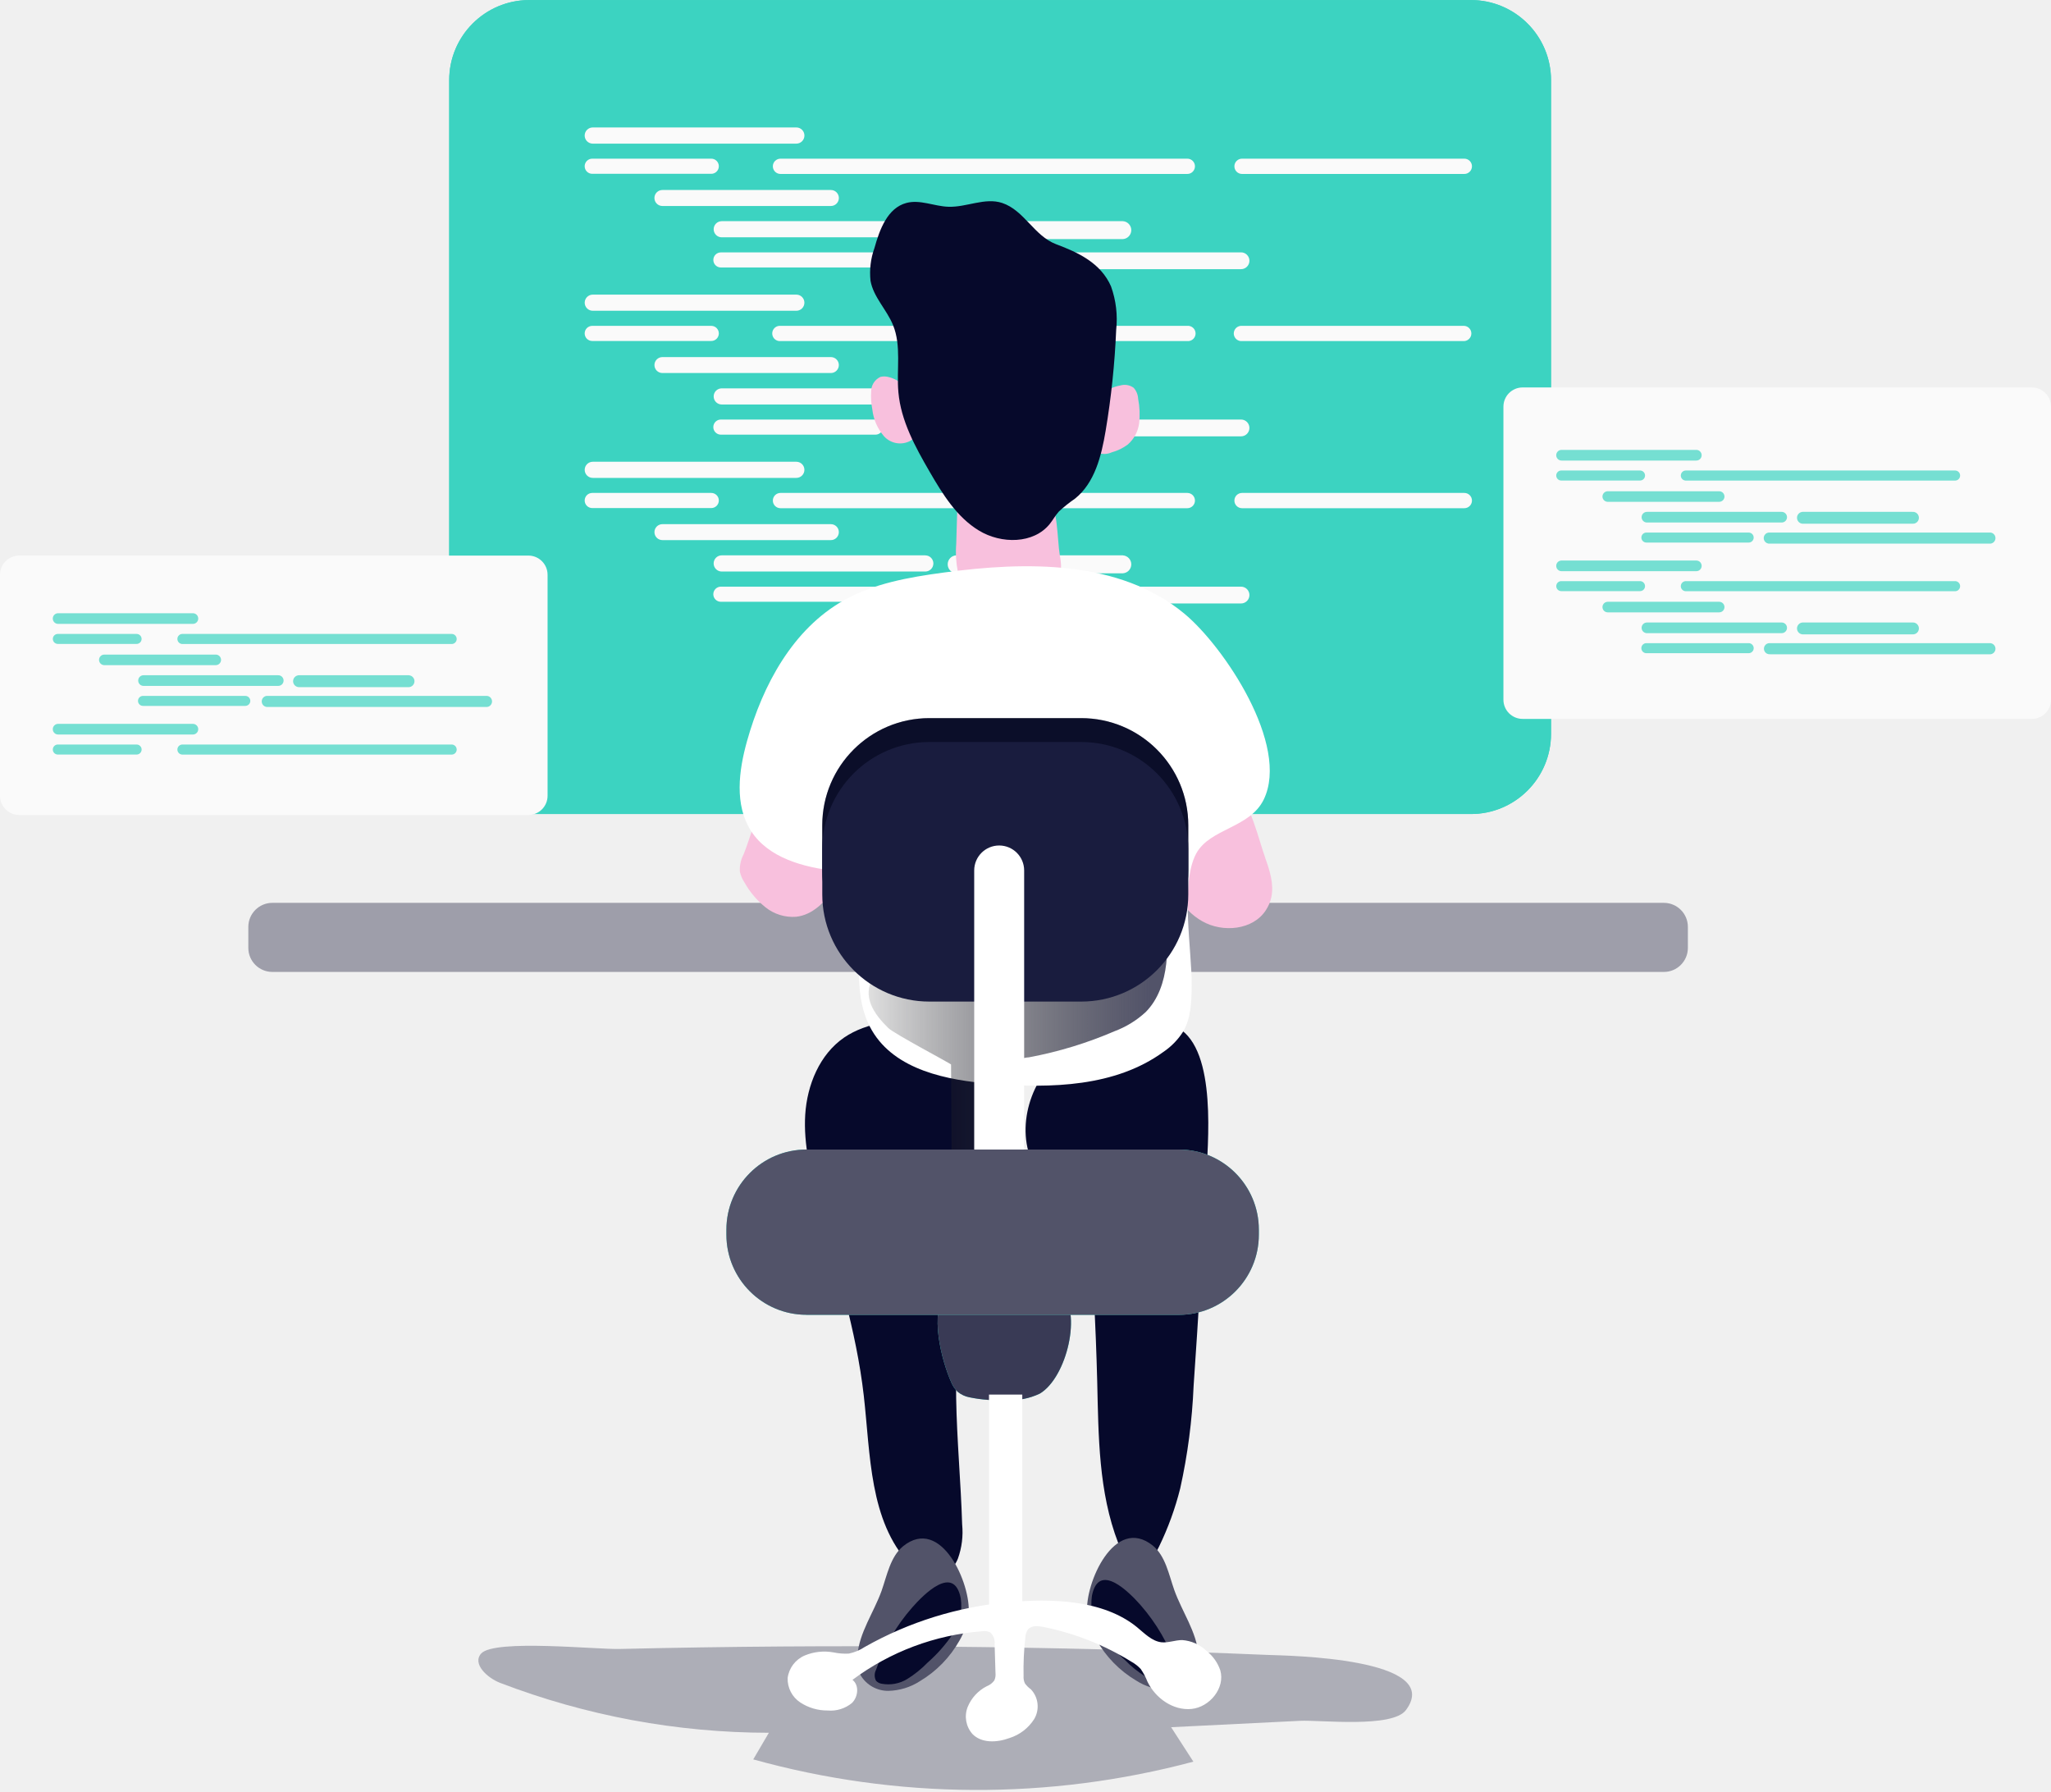
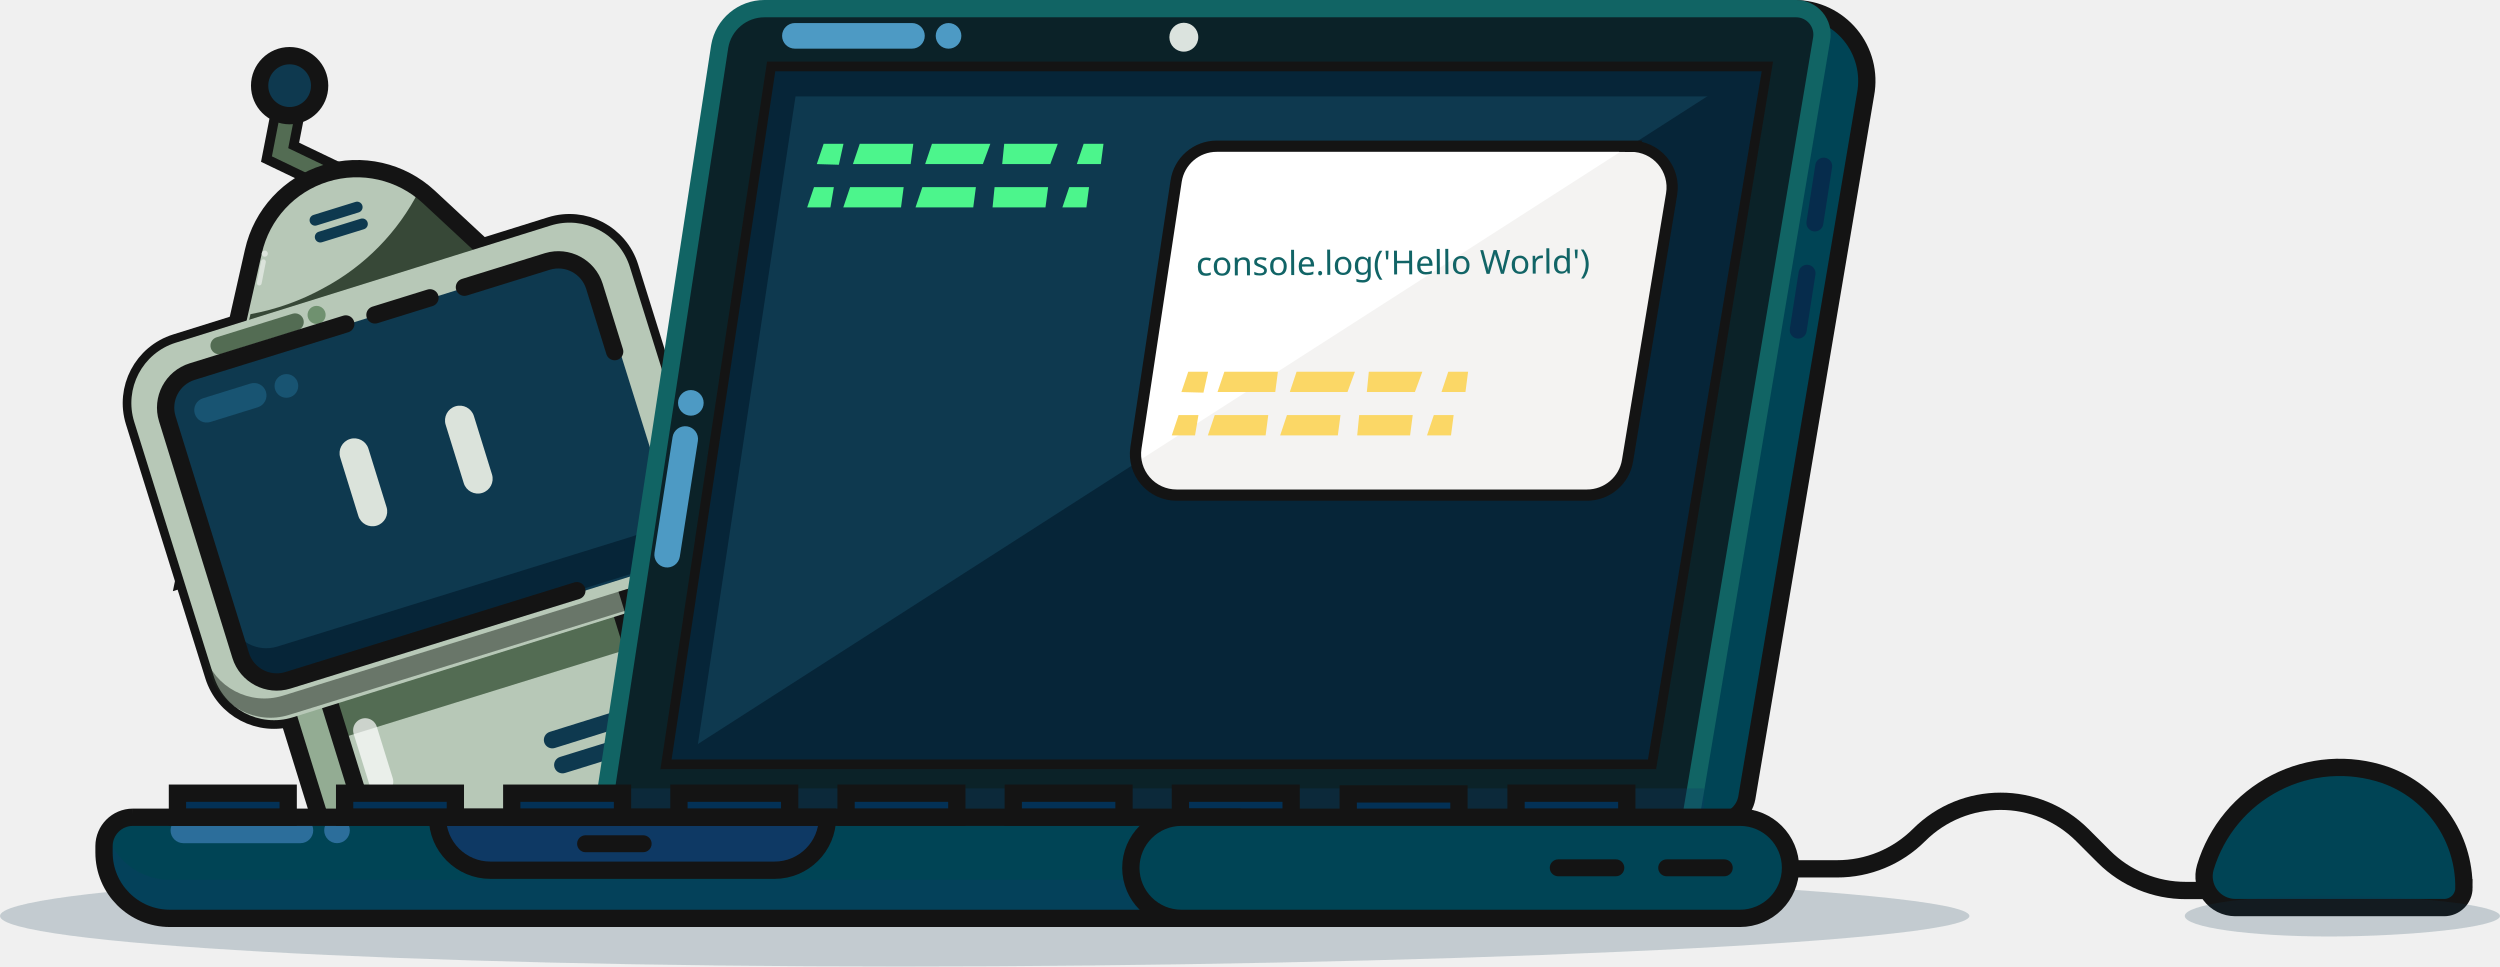
- <svg xmlns="http://www.w3.org/2000/svg" fill="none" viewBox="0 0 427 373">
-   <path opacity=".42" d="M100.19 344.18c-1.95 2.14 1.25 5.12 3.98 6.15a156.75 156.75 0 0055.9 10.37l-3.25 5.54a174.41 174.41 0 0091.63.47l-4.63-7.17 26.84-1.33c4.26-.2 19.21 1.56 22.04-2.23 8.14-10.91-24.99-11.34-28.55-11.48a2067.07 2067.07 0 00-135.05-1.25c-4.57.16-26.07-2.1-28.91.93z" fill="#525369" />
-   <path d="M251.06 245.87c-.72 14.17-1.57 28.37-2.56 42.6-.3 7.19-1.23 14.34-2.79 21.36a62.33 62.33 0 01-4.4 12.1c-.82 1.67-1.97 3.48-3.8 3.66-2.3.24-3.88-2.22-4.7-4.38-4.11-10.63-4.11-22.27-4.38-33.64-.15-5.89-.38-11.77-.7-17.66-.38-7.11-1.16-14.8-5.96-20.07-1.46-1.59-3.24-2.9-4.68-4.53-5.85-6.64-4.1-17.84 2.2-24.1 4.9-4.85 19.13-11.25 26-7.24 8.15 4.76 6.16 24.24 5.77 31.9z" fill="#06092B" />
-   <path d="M209.95 221.54a18.11 18.11 0 012.75 10.93c-.33 11.54-7.19 21.76-10.63 32.8-5.15 16.68-2.28 34.55-1.76 52.04.24 2.41-.06 4.85-.88 7.13a5.97 5.97 0 01-5.59 3.82 7.46 7.46 0 01-4.45-2.65c-8.44-9.04-8.16-22.82-9.56-35.1-1.56-13.67-5.8-26.87-9.41-40.15-1.63-5.99-3.16-12.13-2.78-18.32.39-6.2 3-12.56 8.1-16.06 9.29-6.35 27.58-3.94 34.21 5.56z" fill="#06092B" />
-   <path opacity=".52" d="M56.7 202.32h289.7a5 5 0 005-5v-4.38a5 5 0 00-5-5H56.7a5 5 0 00-5 5v4.38a5 5 0 005 5z" fill="#525369" />
-   <path d="M110.2 169.45h196.03c9.21 0 16.68-7.48 16.68-16.7V16.7c0-9.22-7.47-16.69-16.68-16.69H110.2a16.68 16.68 0 00-16.68 16.69v136.07c0 9.21 7.47 16.69 16.68 16.69z" fill="#3CD3C1" />
-   <path d="M110.2 169.45h196.03c9.21 0 16.68-7.48 16.68-16.7V16.7c0-9.22-7.47-16.69-16.68-16.69H110.2a16.68 16.68 0 00-16.68 16.69v136.07c0 9.21 7.47 16.69 16.68 16.69z" fill="#3CD3C1" />
-   <path d="M165.79 26.53h-42.38a1.68 1.68 0 000 3.37h42.38a1.68 1.68 0 000-3.37zM148.08 33.03H123.3a1.57 1.57 0 000 3.15h24.78a1.57 1.57 0 100-3.15zM247.19 33.03h-84.7a1.59 1.59 0 100 3.18h84.7a1.59 1.59 0 100-3.18zM304.86 33.03h-46.28a1.59 1.59 0 100 3.18h46.28a1.59 1.59 0 000-3.18zM172.98 39.55h-35.07a1.66 1.66 0 000 3.33h35.07a1.66 1.66 0 000-3.33zM192.64 46.04h-42.38a1.68 1.68 0 000 3.36h42.38a1.68 1.68 0 000-3.36zM233.8 46.04h-34.63a1.87 1.87 0 100 3.73h34.62a1.87 1.87 0 000-3.73zM182.26 52.54h-32.18a1.57 1.57 0 000 3.14h32.18a1.57 1.57 0 000-3.14zM258.37 52.54h-69.4a1.75 1.75 0 100 3.49h69.4a1.75 1.75 0 100-3.5zM165.79 61.33h-42.38a1.68 1.68 0 000 3.36h42.38a1.68 1.68 0 000-3.36zM148.08 67.83H123.3a1.57 1.57 0 000 3.15h24.78a1.57 1.57 0 100-3.15zM247.19 67.83h-84.7a1.59 1.59 0 100 3.17h84.7a1.59 1.59 0 100-3.17zM304.86 67.83h-46.28a1.59 1.59 0 100 3.17h46.28a1.59 1.59 0 000-3.17zM172.98 74.33h-35.07a1.66 1.66 0 000 3.32h35.07a1.66 1.66 0 000-3.32zM192.64 80.84h-42.38a1.68 1.68 0 000 3.36h42.38a1.68 1.68 0 000-3.36zM233.8 80.84h-34.63a1.87 1.87 0 100 3.73h34.62a1.87 1.87 0 000-3.73zM182.26 87.33h-32.18a1.57 1.57 0 000 3.15h32.18a1.57 1.57 0 000-3.15zM258.37 87.33h-69.4a1.75 1.75 0 100 3.5h69.4a1.75 1.75 0 100-3.5zM165.79 96.12h-42.38a1.68 1.68 0 000 3.36h42.38a1.68 1.68 0 000-3.36zM148.08 102.61H123.3a1.57 1.57 0 000 3.15h24.78a1.57 1.57 0 100-3.15zM247.19 102.61h-84.7a1.59 1.59 0 100 3.18h84.7a1.59 1.59 0 000-3.18zM304.86 102.61h-46.28a1.59 1.59 0 100 3.18h46.28a1.59 1.59 0 000-3.18zM172.98 109.11h-35.07a1.66 1.66 0 100 3.32h35.07a1.66 1.66 0 100-3.32zM192.64 115.6h-42.38a1.68 1.68 0 000 3.37h42.38a1.68 1.68 0 000-3.36zM233.8 115.6h-34.63a1.87 1.87 0 000 3.74h34.62a1.87 1.87 0 000-3.73zM182.26 122.12h-32.18a1.57 1.57 0 100 3.15h32.18a1.57 1.57 0 100-3.15zM258.37 122.12h-69.4a1.75 1.75 0 100 3.5h69.4a1.75 1.75 0 100-3.5z" fill="#FAFAFA" />
-   <path d="M263.42 178.63c.95 2.65 1.84 5.44 1.25 8.18-.21.95-.6 1.85-1.13 2.66-2.65 4.12-8.95 4.76-13.28 2.28-4.32-2.47-6.77-7.2-7.96-11.95-.47-1.6-.63-3.27-.47-4.92.39-2.88 2.3-5.31 4.3-7.44 2.65-2.76 7.52-6.38 11.1-3.06 3.2 2.98 4.77 10.27 6.2 14.25zM154.82 177.83a6.83 6.83 0 00-.79 3.57c.16.8.48 1.56.93 2.24 1.12 2 2.61 3.78 4.4 5.22a9.12 9.12 0 006.38 1.98c3.4-.37 6.1-3.07 7.9-5.98a16.39 16.39 0 002.83-9.38 11.96 11.96 0 00-4.88-8.96c-2.56-1.86-7.9-3.55-10.8-1.42-2.9 2.13-4.53 9.3-5.97 12.73zM233.24 80.24a3.2 3.2 0 012.79.49c.55.63.88 1.43.92 2.27.33 1.7.4 3.43.2 5.14a7.06 7.06 0 01-2.36 4.4c-1 .74-2.14 1.3-3.34 1.62-.9.41-1.94.45-2.87.1a3.3 3.3 0 01-1.43-2.45c-1.05-5.14.55-10.56 6.1-11.57zM184.9 78.46a3.3 3.3 0 00-1.61 0 3.33 3.33 0 00-1.92 3.04c-.08 1.25 0 2.5.24 3.73.23 2.06 1.07 4 2.42 5.57a4.51 4.51 0 005.51.96c5.64-3.9.33-12.21-4.65-13.3zM220.64 115.6c.26 1.2.33 2.44.21 3.66-.49 3.4-3.88 5.78-7.28 6.2-3.4.43-6.8-.71-9.97-1.97a7.96 7.96 0 01-2.65-1.52 5.91 5.91 0 01-1.53-2.93c-.38-1.92-.5-3.88-.34-5.82l.2-6.86c-.06-1.34.2-2.68.78-3.9 1.32-2.27 4.37-2.65 7-2.82 3.47-.15 8.7 0 10.98 3.16 2.28 3.16 2.02 9.11 2.6 12.8z" fill="#F8C0DD" />
-   <path d="M231.31 59.63c1.04 2.9 1.4 5.98 1.07 9.04-.3 7.05-1.03 14.07-2.2 21.03-.88 5.22-2.26 10.83-6.4 14.12-1.17.8-2.29 1.69-3.33 2.66-.71.77-1.22 1.73-1.88 2.56-3.36 4.22-10.13 4.22-14.75 1.41-4.63-2.8-7.59-7.61-10.3-12.29-2.98-5.15-5.95-10.55-6.48-16.49-.43-4.7.67-9.66-1.13-14.03-1.32-3.21-4.07-5.79-4.68-9.2-.24-2.3.04-4.63.82-6.8 1.08-3.87 2.72-8.34 6.64-9.39 2.86-.77 5.8.7 8.77.79 3.77.13 7.6-1.98 11.19-.79 4.6 1.54 6.64 6.86 11.23 8.59 4.6 1.72 9.3 3.9 11.44 8.8z" fill="#06092B" />
-   <path d="M246.56 127.73c-13.47-11.18-32.9-10.9-50.22-8.53-7.16.97-14.45 2.25-20.74 5.81-10.55 5.98-16.79 17.54-20.07 29.24-1.74 6.2-2.65 13.28.83 18.73 3.65 5.63 10.92 7.57 17.6 8.32 1.01.02 2.01.3 2.89.83.91.86 1.49 2.01 1.62 3.26 1.85 9.7-1.92 20.6 3.06 29.11 4.82 8.23 15.6 10.4 25.09 11.12 12.28.95 25.6.6 35.57-6.64a14.43 14.43 0 004.13-4.24c1.65-2.82 1.74-6.24 1.78-9.5.1-7.1-2.48-21.37.97-27.62 2.9-5.21 11.14-5.24 14.03-11.19 5.49-11.32-8.3-31.88-16.54-38.7z" fill="#fff" />
-   <path d="M198 221.6l.1 16.67c.06.65-.04 1.3-.31 1.87-.44.6-1.07.98-1.76 1.07-4.05 1.05-8.28.45-12.42.47-4.15.01-8.63.83-11.61 4.07 4.53 3.75 10.37 4.77 15.98 5.5 8.3 1.11 16.61 1.84 24.94 2.2 5.4.45 10.83.14 16.16-.93a28.68 28.68 0 0012.82-6.68c-3.66-4.4-9.73-4.31-15.09-4.31-5.2 0-10.42-.34-15.6-1-.58.01-1.16-.11-1.7-.37a4.29 4.29 0 01-1.43-1.1 5.12 5.12 0 01-.5-2.85c.1-3.7.52-7.4 1.25-11a7.4 7.4 0 011.24-3.28 6.54 6.54 0 014.18-1.84 83.66 83.66 0 0017.79-5.43 19.76 19.76 0 006.5-4c5.17-5.26 4.95-14.3 3.75-22a60.97 60.97 0 01-31.27 9.94c-7.52.23-23.84-3.38-29.13 4.72-2.63 4.1.17 7.88 3.07 10.7 1.26 1.21 13.05 7.41 13.05 7.58z" fill="url(#paint0_linear)" />
-   <path d="M225.09 149.49h-31.6a22.3 22.3 0 00-22.3 22.3v9.43a22.3 22.3 0 0022.3 22.3h31.6a22.3 22.3 0 0022.3-22.3v-9.42a22.3 22.3 0 00-22.3-22.31z" fill="#050720" />
-   <path d="M225.09 149.49h-31.6a22.3 22.3 0 00-22.3 22.3v9.43a22.3 22.3 0 0022.3 22.3h31.6a22.3 22.3 0 0022.3-22.3v-9.42a22.3 22.3 0 00-22.3-22.31z" fill="url(#paint1_linear)" />
-   <path d="M225.09 154.46h-31.6a22.3 22.3 0 00-22.3 22.3v9.43a22.3 22.3 0 0022.3 22.3h31.6a22.3 22.3 0 0022.3-22.3v-9.42a22.3 22.3 0 00-22.3-22.31z" fill="#191C3E" />
-   <path d="M221.01 184.29a29.07 29.07 0 01-7.14 2.12c-6.64 1.22-14.4.96-19.18-3.86a8.54 8.54 0 01-1.79-2.55c-1.33-3.23.41-7.13 3.27-9.17 2.85-2.05 6.48-2.6 9.97-2.77 4.28-.2 12.4-.94 16.13 1.94 4.46 3.46 3.77 11.92-1.26 14.29z" fill="url(#paint2_linear)" />
-   <path d="M208.01 261.88h.01a5.2 5.2 0 005.2-5.2V181.2a5.2 5.2 0 10-10.4 0v75.5a5.2 5.2 0 005.2 5.2z" fill="#fff" />
-   <path d="M240 321.73c2.66 2.19 3.32 5.99 4.49 9.3 1.62 4.51 4.62 8.62 5.02 13.4a7.5 7.5 0 01-.68 4.15 6.64 6.64 0 01-5.76 3.24 12.6 12.6 0 01-6.55-2c-3.46-2.06-6.32-5-8.28-8.51-1-1.72-1.65-3.63-1.9-5.6-.53-6 5.68-20.36 13.66-13.98z" fill="#525369" />
-   <path d="M244.95 347.08a2.4 2.4 0 010 2.27c-.3.33-.71.55-1.15.62-1.83.36-3.73.01-5.31-.97-1.57-.96-3-2.11-4.28-3.44a31.11 31.11 0 01-5.2-5.87 10.64 10.64 0 01-1.68-7.5c1.4-7.2 7.76-.75 10.1 1.9 3.33 3.8 5.89 8.2 7.52 12.99z" fill="#06092B" />
-   <path d="M188.01 321.87c-2.65 2.2-3.32 6-4.48 9.3-1.63 4.52-4.63 8.64-5.02 13.4a7.54 7.54 0 00.67 4.17 6.64 6.64 0 005.77 3.23c2.32-.05 4.59-.74 6.54-2 3.47-2.06 6.32-5 8.29-8.51 1-1.72 1.65-3.63 1.88-5.61.53-6-5.68-20.4-13.65-13.98z" fill="#525369" />
-   <path d="M182.38 347.6a2.44 2.44 0 000 2.27c.31.33.72.55 1.17.62 1.83.34 3.72 0 5.31-.97a22.14 22.14 0 004.27-3.44 30.87 30.87 0 005.2-5.89 10.64 10.64 0 001.69-7.49c-1.42-7.21-7.76-.76-10.1 1.91a38.7 38.7 0 00-7.54 12.99z" fill="#06092B" />
-   <path d="M216.47 290.1a14 14 0 01-6.87 1.33c-2.61.15-5.24-.04-7.8-.57a5.44 5.44 0 01-2.37-1.1 5.4 5.4 0 01-1.33-1.89c-2.16-4.78-4.6-14.7-1.24-18.72 3.83-4.62 19.06-5.44 23.9-.58 4.69 4.54 1.29 18.25-4.29 21.53z" fill="#3CD3C1" />
-   <path d="M216.47 290.1a14 14 0 01-6.87 1.33c-2.61.15-5.24-.04-7.8-.57a5.44 5.44 0 01-2.37-1.1 5.4 5.4 0 01-1.33-1.89c-2.16-4.78-4.6-14.7-1.24-18.72 3.83-4.62 19.06-5.44 23.9-.58 4.69 4.54 1.29 18.25-4.29 21.53z" fill="#393A55" />
-   <path d="M205.9 335.05h6.93V290.3h-6.93v44.75z" fill="#fff" />
-   <path d="M236.77 338.77c1.54 1.26 3.04 2.85 5.02 3.09 1.44.15 2.87-.46 4.33-.46 1.92.14 3.74.95 5.11 2.3a8.64 8.64 0 012.82 3.99c1.07 3.67-2.2 7.68-6 8.05-3.81.37-7.48-2.23-9.15-5.66-.36-.94-.84-1.83-1.41-2.66a7.7 7.7 0 00-1.9-1.49 55.59 55.59 0 00-18.36-7.26c-1.13-.23-2.51-.34-3.23.55a3.14 3.14 0 00-.54 1.73c-.3 2.65-.42 5.31-.36 7.97-.04.51.06 1.03.28 1.5.34.47.76.89 1.24 1.23a5.18 5.18 0 01.7 6.18 9.45 9.45 0 01-5.2 3.98c-2.55.94-5.76 1.1-7.66-.85a5.46 5.46 0 01-1-5.63 8.43 8.43 0 013.99-4.33 3.45 3.45 0 001.56-1.2c.23-.5.3-1.05.24-1.6l-.18-5.92a2.85 2.85 0 00-.9-2.46 2.66 2.66 0 00-1.73-.25 51.77 51.77 0 00-26.96 10.11c1.44 1.12 1.19 3.53-.1 4.81a6.98 6.98 0 01-5.07 1.57c-2.02.02-4-.56-5.68-1.66a5.86 5.86 0 01-2.65-5.1 5.93 5.93 0 013.54-4.68c1.9-.8 4-1.02 6.02-.65 1.04.22 2.1.3 3.17.25a9.6 9.6 0 003.35-1.4c9.2-5.2 19.4-8.36 29.92-9.3 8.81-.78 19.66-.6 26.8 5.25z" fill="#fff" />
-   <path d="M167.9 273.7h77.52c9.2 0 16.66-7.47 16.66-16.68v-1.05c0-9.21-7.46-16.68-16.66-16.68H167.9c-9.2 0-16.67 7.47-16.67 16.68v1.05c0 9.2 7.47 16.67 16.67 16.67z" fill="#3CD3C1" />
-   <path d="M167.9 273.7h77.52c9.2 0 16.66-7.47 16.66-16.68v-1.05c0-9.21-7.46-16.68-16.66-16.68H167.9c-9.2 0-16.67 7.47-16.67 16.68v1.05c0 9.2 7.47 16.67 16.67 16.67z" fill="#525369" />
-   <rect y="115.65" width="114" height="54" rx="4" fill="#FAFAFA" />
-   <path opacity=".7" d="M40.17 127.65H12.1a1.1 1.1 0 100 2.22h28.06a1.11 1.11 0 000-2.22zM28.44 131.96h-16.4a1.04 1.04 0 000 2.08h16.4a1.04 1.04 0 100-2.08zM94.03 131.96H37.98a1.05 1.05 0 100 2.1h56.05a1.05 1.05 0 000-2.1zM44.93 136.26H21.72a1.1 1.1 0 100 2.2h23.2a1.1 1.1 0 000-2.2zM57.93 140.56H29.88a1.11 1.11 0 000 2.22h28.05a1.1 1.1 0 100-2.22zM85.16 140.56h-22.9a1.24 1.24 0 000 2.48h22.9a1.24 1.24 0 000-2.47zM51.07 144.86h-21.3a1.04 1.04 0 100 2.08h21.3a1.04 1.04 0 000-2.08zM101.43 144.86H55.5a1.16 1.16 0 000 2.3h45.93a1.16 1.16 0 000-2.3zM40.17 150.68H12.1a1.1 1.1 0 100 2.22h28.06a1.11 1.11 0 000-2.22zM28.44 154.98h-16.4a1.04 1.04 0 100 2.09h16.4a1.04 1.04 0 100-2.09zM94.03 154.98H37.98a1.05 1.05 0 100 2.1h56.05a1.05 1.05 0 000-2.1z" fill="#3CD3C1" />
-   <rect x="313" y="80.65" width="114" height="69" rx="4" fill="#FAFAFA" />
-   <path opacity=".7" d="M353.17 93.65H325.1a1.11 1.11 0 000 2.22h28.06a1.11 1.11 0 100-2.22zM341.44 97.94h-16.4a1.04 1.04 0 000 2.09h16.4a1.04 1.04 0 100-2.09zM407.03 97.94h-56.05a1.05 1.05 0 100 2.1h56.05a1.05 1.05 0 000-2.1zM357.93 102.26h-23.21a1.1 1.1 0 100 2.2h23.2a1.1 1.1 0 000-2.2zM370.93 106.55h-28.05a1.11 1.11 0 000 2.22h28.05a1.11 1.11 0 100-2.22zM398.15 106.55h-22.9a1.24 1.24 0 000 2.47h22.9a1.24 1.24 0 100-2.47zM364.06 110.86h-21.3a1.04 1.04 0 000 2.08h21.3a1.04 1.04 0 000-2.08zM414.43 110.86H368.5a1.16 1.16 0 100 2.3h45.93a1.16 1.16 0 000-2.3zM353.17 116.68H325.1a1.1 1.1 0 100 2.22h28.06a1.11 1.11 0 000-2.22zM341.44 120.97h-16.4a1.04 1.04 0 000 2.08h16.4a1.04 1.04 0 000-2.08zM407.03 120.97h-56.05a1.05 1.05 0 100 2.1h56.05a1.05 1.05 0 100-2.1zM357.93 125.27h-23.21a1.1 1.1 0 000 2.2h23.2a1.1 1.1 0 000-2.2zM370.93 129.58h-28.05a1.11 1.11 0 000 2.22h28.05a1.11 1.11 0 100-2.22zM398.15 129.58h-22.9a1.24 1.24 0 000 2.47h22.9a1.24 1.24 0 100-2.47zM364.06 133.88h-21.3a1.04 1.04 0 000 2.09h21.3a1.04 1.04 0 000-2.09zM414.43 133.88H368.5a1.16 1.16 0 100 2.31h45.93a1.16 1.16 0 000-2.3z" fill="#3CD3C1" />
-   <defs>
-     <linearGradient id="paint0_linear" x1="172" y1="221.16" x2="243.05" y2="221.16" gradientUnits="userSpaceOnUse">
-       <stop stop-color="#010101" stop-opacity="0" />
-       <stop offset=".95" stop-color="#525369" />
-     </linearGradient>
-     <linearGradient id="paint1_linear" x1="15215.6" y1="13483.2" x2="19587.6" y2="13483.2" gradientUnits="userSpaceOnUse">
-       <stop stop-color="#191C3E" stop-opacity=".33" />
-       <stop offset=".95" stop-color="#010101" />
-     </linearGradient>
-     <linearGradient id="paint2_linear" x1="10322.9" y1="4708.97" x2="10310.5" y2="5828.92" gradientUnits="userSpaceOnUse">
-       <stop stop-color="#010101" stop-opacity="0" />
-       <stop offset=".95" stop-color="#010101" />
-     </linearGradient>
-   </defs>
+ <svg xmlns="http://www.w3.org/2000/svg" width="157.817mm" height="61.014mm" viewBox="0 0 157.817 61.014" version="1.1" id="svg1334">
+   <defs id="defs1328" />
+   <g id="layer1" transform="translate(-649.8825,-477.9823)">
+     <rect class="cls-2" x="477.874" y="674.026" width="32.78" height="24.776" rx="3.993" transform="rotate(-17.35403)" id="rect2990-1-3-5" style="fill:none;stroke:#141414;stroke-width:1.092px;stroke-miterlimit:10" />
+     <polygon class="cls-1" points="74.15,22.37 72.54,30.6 82.84,35.54 80.67,40.05 66.89,33.44 69.24,21.41 " id="polygon2924-9-5-0" transform="matrix(0.3039669,0,0,0.3039669,646.3712,477.8607)" style="fill:#f9b117" />
+     <polygon class="cls-2" points="74.15,22.37 72.54,30.6 82.84,35.54 80.67,40.05 66.89,33.44 69.24,21.41 " id="polygon2926-1-7-9" transform="matrix(0.3039669,0,0,0.3039669,646.3712,477.8607)" style="fill:#536c53;stroke:#141414;stroke-width:2px;stroke-miterlimit:10" />
+     <circle class="cls-3" cx="668.166" cy="483.39" r="1.894" id="circle2928-0-0-6" style="fill:#0e394f;stroke-width:0.304" />
+     <circle class="cls-2" cx="668.166" cy="483.39" r="1.894" id="circle2930-7-8-3" style="fill:none;stroke:#141414;stroke-width:1.092px;stroke-miterlimit:10" />
+     <path class="cls-4" d="m 665.88,493.849 a 6.687,6.687 0 0 1 11.074,-3.435 l 3.499,3.252 12.013,11.107 -15.627,4.863 -15.624,4.863 3.614,-16.001 z" id="path2932-5-1-8" style="fill:#b7c8b7;stroke-width:0.304" />
+     <path class="cls-5" d="m 680.929,494.059 -15.472,4.803 0.237,-1.049 a 15.116,15.116 0 0 0 4.629,-1.654 14.311,14.311 0 0 0 6.009,-6.125 6.821,6.821 0 0 1 1.216,0.912 z" id="path2934-8-9-5" style="fill:#374837;stroke-width:0.304" />
+     <path class="cls-8" d="m 667.517,521.357 5.101,-1.582 3.004,9.685 a 2.675,2.675 0 0 1 -1.763,3.347 v 0 a 2.675,2.675 0 0 1 -3.347,-1.763 l -3.004,-9.685 z" id="path2944-7-9-6" style="fill:#93ac93;stroke-width:0.304" />
+     <path class="cls-2" d="m 667.517,521.357 5.101,-1.582 3.004,9.685 a 2.675,2.675 0 0 1 -1.763,3.347 v 0 a 2.675,2.675 0 0 1 -3.347,-1.763 l -3.004,-9.685 z" id="path2948-0-7-1" style="fill:none;stroke:#141414;stroke-width:1.092px;stroke-miterlimit:10" />
+     <path class="cls-4" d="m 669.071,517.097 18.418,-5.712 3.692,11.903 a 5.471,5.471 0 0 1 -3.605,6.847 l -7.984,2.476 a 5.471,5.471 0 0 1 -6.847,-3.605 l -3.692,-11.903 z" id="path2954-4-8-1" style="fill:#b7c8b7;stroke-width:0.304" />
+     <rect class="cls-10" x="485.872" y="697.55" width="19.284" height="2.365" transform="rotate(-17.23)" id="rect2956-8-2-5" style="fill:#536c53;stroke-width:0.304" />
+     <path class="cls-2" d="m 669.071,517.097 18.418,-5.712 3.692,11.903 a 5.471,5.471 0 0 1 -3.605,6.847 l -7.984,2.476 a 5.471,5.471 0 0 1 -6.847,-3.605 l -3.692,-11.903 z" id="path2958-0-5-9" style="fill:none;stroke:#141414;stroke-width:1.092px;stroke-miterlimit:10" />
+     <path class="cls-2" d="m 665.88,493.849 a 6.687,6.687 0 0 1 11.074,-3.435 l 3.499,3.252 11.709,11.107 -15.323,4.863 -15.32,4.863 3.31,-16.001 z" id="path2960-4-3-8" style="fill:none;stroke:#141414;stroke-width:1.092px;stroke-miterlimit:10" />
+     <rect class="cls-1" x="477.874" y="674.026" width="32.78" height="24.776" rx="3.993" transform="rotate(-17.35403)" id="rect2962-2-4-4" style="fill:#b7c8b7;stroke-width:0.306" />
+     <path class="cls-11" d="m 693.909,509.634 0.377,1.216 a 3.97,3.97 0 0 1 -2.614,4.967 l -23.545,7.295 a 3.973,3.973 0 0 1 -4.97,-2.614 l -0.377,-1.216 a 3.97,3.97 0 0 0 4.967,2.614 l 23.548,-7.295 a 3.952,3.952 0 0 0 2.614,-4.967 z" id="path2964-9-9-8" style="opacity:0.5;fill:#1c241c;stroke-width:0.304" />
+     <rect class="cls-3" x="480.063" y="676.151" width="28.402" height="20.52" rx="2.397" transform="rotate(-17.35403)" id="rect2966-6-0-1" style="fill:#0e394f;stroke-width:0.306" />
+     <path class="cls-12" d="m 691.386,508.865 0.666,2.128 a 2.383,2.383 0 0 1 -1.572,2.982 l -22.418,6.952 a 2.386,2.386 0 0 1 -2.985,-1.572 l -0.663,-2.128 a 2.383,2.383 0 0 0 2.982,1.568 l 22.421,-6.955 a 2.38,2.38 0 0 0 1.568,-2.976 z" id="path2968-1-2-0" style="fill:#062538;stroke-width:0.304" />
+     <rect class="cls-13" x="491.094" y="682.046" width="1.866" height="5.724" rx="0.933" transform="rotate(-17.23)" id="rect2970-0-0-3" style="fill:#dbe3db;stroke-width:0.304" />
+     <rect class="cls-13" x="498.063" y="682.046" width="1.866" height="5.724" rx="0.933" transform="rotate(-17.23)" id="rect2972-4-1-0" style="fill:#dbe3db;stroke-width:0.304" />
+     <rect class="cls-14" x="676.926" y="-487.727" width="1.568" height="4.702" rx="0.784" transform="rotate(72.76)" id="rect2974-2-9-4" style="fill:#185472;stroke-width:0.304" />
+     <circle class="cls-14" cx="667.962" cy="502.345" r="0.748" id="circle2976-2-6-4" style="fill:#185472;stroke-width:0.304" />
+     <rect class="cls-15" x="485.338" y="673.419" width="6.116" height="1.097" rx="0.55" transform="rotate(-17.23)" id="rect2978-2-2-4" style="fill:#536c53;fill-opacity:1;stroke-width:0.304" />
+     <circle class="cls-15" cx="669.868" cy="497.862" r="0.571" id="circle2980-0-1-4" style="fill:#6f916f;stroke-width:0.304" />
+     <rect class="cls-16" x="493.67" y="668.965" width="3.471" height="0.693" rx="0.347" transform="rotate(-17.23)" id="rect2982-5-2-7" style="fill:#0e394f;fill-opacity:1;stroke-width:0.304" />
+     <rect class="cls-16" x="493.669" y="667.854" width="3.471" height="0.693" rx="0.347" transform="rotate(-17.23)" id="rect2984-5-0-6" style="fill:#0e394f;fill-opacity:1;stroke-width:0.304" />
+     <line class="cls-28" x1="666.248" y1="495.852" x2="666.512" y2="494.506" id="line3116-2-7-3" style="fill:none;stroke:#dbe3db;stroke-width:0.304;stroke-linecap:round;stroke-linejoin:round;stroke-opacity:1" />
+     <circle class="cls-26" cx="666.597" cy="493.995" r="0.195" id="circle3118-9-3-1" style="fill:#dbe3db;fill-opacity:1;stroke-width:0.304" />
+     <path class="cls-29" d="m 679.2,496.114 5.246,-1.629 a 2.386,2.386 0 0 1 2.961,1.572 l 1.277,4.122" id="path3120-0-1-7" style="fill:none;stroke:#141414;stroke-width:1.092px;stroke-linecap:round;stroke-linejoin:round" />
+     <line class="cls-29" x1="673.552" y1="497.862" x2="677.026" y2="496.783" id="line3122-2-1-5" style="fill:none;stroke:#141414;stroke-width:1.092px;stroke-linecap:round;stroke-linejoin:round" />
+     <path class="cls-29" d="m 686.297,515.27 -18.238,5.657 a 2.386,2.386 0 0 1 -2.985,-1.572 l -4.629,-14.931 a 2.386,2.386 0 0 1 1.572,-2.985 l 9.693,-3.006" id="path3124-8-9-9" style="fill:none;stroke:#141414;stroke-width:1.092px;stroke-linecap:round;stroke-linejoin:round" />
+     <rect class="cls-16" x="498.217" y="705.143" width="5.31" height="1.061" rx="0.532" transform="rotate(-17.23)" id="rect2986-2-0-6" style="fill:#0e394f;fill-opacity:1;stroke-width:0.304" />
+     <rect class="cls-16" x="496.542" y="704.517" width="5.341" height="1.067" rx="0.535" transform="rotate(-17.35403)" id="rect2988-8-5-2" style="fill:#0e394f;fill-opacity:1;stroke-width:0.306" />
+     <path class="cls-17" d="m 774.205,535.805 c 0,1.763 -36.087,3.192 -67.481,3.192 -31.394,0 -56.842,-1.429 -56.842,-3.192 0,-1.763 25.448,-3.192 56.842,-3.192 31.394,0 67.481,1.429 67.481,3.192 z" id="path2992-8-6-1" style="opacity:0.2;fill:#0e394f;stroke-width:0.304" />
+     <path class="cls-2" d="m 759.45,532.829 h 6.402 a 7.295,7.295 0 0 0 5.167,-2.128 v 0 a 7.295,7.295 0 0 1 10.317,0 l 1.368,1.368 a 7.295,7.295 0 0 0 5.167,2.128 h 9.897" id="path2936-6-7-8" style="fill:none;stroke:#141414;stroke-width:1.092px;stroke-miterlimit:10" />
+     <path class="cls-6" d="m 805.112,531.376 c -1.477,-2.83 -4.122,-4.952 -7.535,-4.952 a 8.855,8.855 0 0 0 -8.478,6.341 1.97,1.97 0 0 0 1.9,2.511 h 10.855 l 3.544,-0.304" id="path2938-4-4-5" style="fill:#2c6e9b;stroke-width:0.304" />
+     <path class="cls-7" d="m 791.869,532.765 a 1.967,1.967 0 0 0 1.897,2.511 h -2.778 a 1.97,1.97 0 0 1 -1.9,-2.511 8.855,8.855 0 0 1 8.49,-6.341 8.751,8.751 0 0 1 1.392,0.109 8.861,8.861 0 0 0 -7.101,6.231 z" id="path2940-1-0-7" style="opacity:0.3;fill:#0e3964;stroke-width:0.304" />
+     <path class="cls-2" d="m 805.422,534.02 a 7.493,7.493 0 0 0 -4.976,-7.119 8.855,8.855 0 0 0 -11.347,5.836 1.976,1.976 0 0 0 1.891,2.538 h 13.183 a 1.252,1.252 0 0 0 1.252,-1.255 z" id="path2942-2-6-4" style="fill:#004455;stroke:#141414;stroke-width:1.092px;stroke-miterlimit:10" />
+     <path class="cls-8" d="m 689.611,515.697 5.11,-1.585 3.004,9.685 a 2.675,2.675 0 0 1 -1.763,3.347 v 0 a 2.675,2.675 0 0 1 -3.347,-1.763 z" id="path2946-8-4-1" style="fill:#fbd766;stroke-width:0.304" />
+     <path class="cls-2" d="m 689.611,515.697 5.11,-1.585 3.004,9.685 a 2.675,2.675 0 0 1 -1.763,3.347 v 0 a 2.675,2.675 0 0 1 -3.347,-1.763 z" id="path2950-8-7-8" style="fill:none;stroke:#141414;stroke-width:1.092px;stroke-miterlimit:10" />
+     <line class="cls-9" x1="672.938" y1="524.084" x2="673.945" y2="527.33" id="line2952-9-4-5" style="opacity:0.7;fill:none;stroke:#ffffff;stroke-width:1.528px;stroke-linecap:round;stroke-linejoin:round" />
+     <path class="cls-17" d="m 807.699,535.805 c 0,0.714 -5.775,1.295 -10.8,1.295 -5.025,0 -9.098,-0.581 -9.098,-1.295 0,-0.714 4.073,-1.295 9.098,-1.295 5.025,0 10.8,0.581 10.8,1.295 z" id="path2994-8-8-9" style="opacity:0.2;fill:#0e394f;stroke-width:0.304" />
+     <path class="cls-18" d="m 763.189,478.528 h -62.438 a 1.875,1.875 0 0 0 -1.845,1.553 l -7.247,47.607 a 1.872,1.872 0 0 0 1.845,2.189 h 64.824 a 1.869,1.869 0 0 0 1.824,-1.52 l 7.499,-44.428 a 4.56,4.56 0 0 0 -4.462,-5.401 z" id="path2996-6-5-7" style="fill:#0e3964;stroke-width:0.304" />
+     <path class="cls-2" d="m 763.189,478.528 h -62.438 a 1.875,1.875 0 0 0 -1.845,1.553 l -7.247,47.607 a 1.872,1.872 0 0 0 1.845,2.189 h 64.824 a 1.869,1.869 0 0 0 1.824,-1.52 l 7.499,-44.428 a 4.56,4.56 0 0 0 -4.462,-5.401 z" id="path2998-8-8-5" style="fill:#004455;stroke:#141414;stroke-width:1.092px;stroke-miterlimit:10" />
+     <path class="cls-6" d="M 763.262,478.528 H 698.14 a 2.863,2.863 0 0 0 -2.824,2.38 l -7.484,48.969 h 68.742 l 8.298,-49.407 a 1.638,1.638 0 0 0 -1.611,-1.942 z" id="path3000-3-2-3" style="fill:#006680;stroke-width:0.304" />
+     <path class="cls-2" d="M 763.262,478.528 H 698.14 a 2.863,2.863 0 0 0 -2.824,2.38 l -7.484,48.969 h 68.742 l 8.298,-49.407 a 1.638,1.638 0 0 0 -1.611,-1.942 z" id="path3002-8-6-8" style="fill:#0b2228;stroke:#116464;stroke-width:1.092px;stroke-miterlimit:10;stroke-opacity:1" />
+     <polygon class="cls-3" points="367.14,13 160.25,13 138.42,157.93 343.19,157.93 " id="polygon3004-3-0-8" transform="matrix(0.3039669,0,0,0.3039669,649.8825,478.2242)" style="fill:#0e394f" />
+     <polygon class="cls-12" points="367.73,13.22 366.6,19.22 159.8,19.22 160.83,13.22 " id="polygon3006-3-6-3" transform="matrix(0.3039669,0,0,0.3039669,649.8825,478.2242)" style="fill:#062538" />
+     <polygon class="cls-12" points="166.15,13 144.31,157.93 138.31,157.93 160.15,13 " id="polygon3008-3-6-1" transform="matrix(0.3039669,0,0,0.3039669,649.8825,478.2242)" style="fill:#062538" />
+     <polygon class="cls-13" points="189.67,29.07 178.55,29.07 177.13,33.28 189.12,33.28 " id="polygon3010-8-4-8" transform="matrix(0.3039669,0,0,0.3039669,649.8825,478.2242)" style="fill:#4cf58c" />
+     <polygon class="cls-13" points="205.67,29.07 193.55,29.07 192.13,33.28 204.12,33.28 " id="polygon3012-0-6-9" transform="matrix(0.3039669,0,0,0.3039669,649.8825,478.2242)" style="fill:#4cf58c" />
+     <polygon class="cls-13" points="219.67,29.07 208.55,29.07 208.13,33.28 218.12,33.28 " id="polygon3014-4-2-6" transform="matrix(0.3039669,0,0,0.3039669,649.8825,478.2242)" style="fill:#4cf58c" />
+     <polygon class="cls-13" points="229.17,29.07 225.05,29.07 223.63,33.28 228.62,33.28 " id="polygon3016-7-8-4" transform="matrix(0.3039669,0,0,0.3039669,649.8825,478.2242)" style="fill:#4cf58c" />
+     <polygon class="cls-13" points="175.17,29.07 171.05,29.07 169.63,33.28 174.21,33.42 " id="polygon3018-6-9-3" transform="matrix(0.3039669,0,0,0.3039669,649.8825,478.2242)" style="fill:#4cf58c" />
+     <polygon class="cls-13" points="187.67,38.07 176.55,38.07 175.13,42.28 187.12,42.28 " id="polygon3020-8-6-3" transform="matrix(0.3039669,0,0,0.3039669,649.8825,478.2242)" style="fill:#4cf58c" />
+     <polygon class="cls-13" points="202.67,38.07 191.55,38.07 190.13,42.28 202.12,42.28 " id="polygon3022-9-0-3" transform="matrix(0.3039669,0,0,0.3039669,649.8825,478.2242)" style="fill:#4cf58c" />
+     <polygon class="cls-13" points="217.67,38.07 206.55,38.07 206.13,42.28 217.12,42.28 " id="polygon3024-0-7-8" transform="matrix(0.3039669,0,0,0.3039669,649.8825,478.2242)" style="fill:#4cf58c" />
+     <polygon class="cls-13" points="226.17,38.07 222.05,38.07 220.63,42.28 225.62,42.28 " id="polygon3026-6-0-6" transform="matrix(0.3039669,0,0,0.3039669,649.8825,478.2242)" style="fill:#4cf58c" />
+     <polygon class="cls-13" points="173.17,38.07 169.05,38.07 167.63,42.28 172.46,42.28 " id="polygon3028-8-1-0" transform="matrix(0.3039669,0,0,0.3039669,649.8825,478.2242)" style="fill:#4cf58c" />
+     <path class="cls-19" d="m 658.263,529.573 h 69.39 v 6.383 H 660.61 a 4.158,4.158 0 0 1 -4.161,-4.158 v -0.41 a 1.824,1.824 0 0 1 1.815,-1.815 z" id="path3030-7-0-4" style="fill:#004455;stroke-width:0.304" />
+     <path class="cls-7" d="m 727.652,533.525 v 2.432 h -67.046 a 4.161,4.161 0 0 1 -4.158,-4.158 v -0.41 a 1.766,1.766 0 0 1 0.182,-0.79 4.173,4.173 0 0 0 3.976,2.927 z" id="path3032-9-1-8" style="opacity:0.3;fill:#0e3964;stroke-width:0.304" />
+     <polygon class="cls-7" points="353.86,162.93 353.86,168.93 125.03,168.93 125.86,162.93 " id="polygon3034-0-3-8" transform="matrix(0.3039669,0,0,0.3039669,649.8825,478.2242)" style="opacity:0.3;fill:#0e3964" />
+     <path class="cls-18" d="m 677.498,529.573 h 24.621 v 0 a 3.344,3.344 0 0 1 -3.344,3.344 h -17.934 a 3.344,3.344 0 0 1 -3.344,-3.344 z" id="path3036-3-7-8" style="fill:#0e3964;stroke-width:0.304" />
+     <path class="cls-2" d="m 677.498,529.573 h 24.621 v 0 a 3.344,3.344 0 0 1 -3.344,3.344 h -17.934 a 3.344,3.344 0 0 1 -3.344,-3.344 z" id="path3038-3-7-9" style="fill:none;stroke:#141414;stroke-width:1.092px;stroke-miterlimit:10" />
+     <polygon class="cls-12" points="367.05,13 343.1,157.93 138.37,157.93 364.24,13 " id="polygon3040-3-2-7" transform="matrix(0.3039669,0,0,0.3039669,649.8825,478.2242)" style="fill:#062538" />
+     <line class="cls-20" x1="763.068" y1="526.23" x2="761.697" y2="527.142" id="line3042-7-6-7" style="fill:none;stroke-width:0.304" />
+     <rect class="cls-21" x="371.266" y="-831.586" width="4.705" height="1.07" rx="0.535" transform="rotate(98.85)" id="rect3044-3-4-6" style="fill:#062c4c;stroke-width:0.304" />
+     <rect class="cls-21" x="364.422" y="-831.585" width="4.705" height="1.07" rx="0.535" transform="rotate(98.85)" id="rect3046-2-5-4" style="fill:#062c4c;stroke-width:0.304" />
+     <rect class="cls-22" x="686.313" y="530.71" width="4.705" height="1.07" rx="0.535" id="rect3048-6-2-3" style="fill:#141414;stroke-width:0.304" />
+     <rect class="cls-6" x="660.649" y="529.592" width="9.007" height="1.617" rx="0.809" id="rect3050-5-0-0" style="fill:#2c6e9b;stroke-width:0.304" />
+     <circle class="cls-6" cx="671.157" cy="530.4" r="0.809" id="circle3052-2-2-3" style="fill:#2c6e9b;stroke-width:0.304" />
+     <rect class="cls-23" x="-400.837" y="762.084" width="9.007" height="1.617" rx="0.809" transform="rotate(-81.12)" id="rect3054-6-9-0" style="fill:#4d9ac4;stroke-width:0.304" />
+     <circle class="cls-23" cx="693.493" cy="503.414" r="0.809" id="circle3056-5-0-9" style="fill:#4d9ac4;stroke-width:0.304" />
+     <rect class="cls-23" x="699.253" y="479.437" width="9.007" height="1.617" rx="0.809" id="rect3058-8-9-2" style="fill:#4d9ac4;stroke-width:0.304" />
+     <circle class="cls-23" cx="709.761" cy="480.246" r="0.809" id="circle3060-7-9-5" style="fill:#4d9ac4;stroke-width:0.304" />
+     <circle class="cls-24" cx="724.613" cy="480.331" r="0.912" id="circle3062-9-4-4" style="fill:#dbe3de;fill-opacity:1;stroke-width:0.304" />
+     <rect class="cls-25" x="671.637" y="528.054" width="6.991" height="1.52" id="rect3064-6-5-0" style="fill:#033156;stroke-width:0.304" />
+     <rect class="cls-25" x="661.084" y="528.054" width="6.991" height="1.52" id="rect3066-0-1-5" style="fill:#033156;stroke-width:0.304" />
+     <rect class="cls-25" x="682.188" y="528.054" width="6.991" height="1.52" id="rect3068-4-0-9" style="fill:#033156;stroke-width:0.304" />
+     <rect class="cls-25" x="692.742" y="528.054" width="6.991" height="1.52" id="rect3070-1-3-4" style="fill:#033156;stroke-width:0.304" />
+     <rect class="cls-25" x="703.293" y="528.054" width="6.991" height="1.52" id="rect3072-0-7-6" style="fill:#033156;stroke-width:0.304" />
+     <rect class="cls-25" x="713.846" y="528.054" width="6.991" height="1.52" id="rect3074-4-8-9" style="fill:#033156;stroke-width:0.304" />
+     <rect class="cls-25" x="724.397" y="528.054" width="6.991" height="1.52" id="rect3076-8-8-2" style="fill:#033156;stroke-width:0.304" />
+     <rect class="cls-25" x="745.586" y="528.054" width="6.991" height="1.52" id="rect3078-7-6-2" style="fill:#033156;stroke-width:0.304" />
+     <rect class="cls-25" x="734.99" y="528.099" width="6.991" height="1.52" id="rect3080-0-0-4" style="fill:#033156;stroke-width:0.304" />
+     <rect class="cls-2" x="671.637" y="528.054" width="6.991" height="1.52" id="rect3082-8-4-7" style="fill:none;stroke:#141414;stroke-width:1.092px;stroke-miterlimit:10" />
+     <rect class="cls-2" x="661.084" y="528.054" width="6.991" height="1.52" id="rect3084-6-6-7" style="fill:none;stroke:#141414;stroke-width:1.092px;stroke-miterlimit:10" />
+     <rect class="cls-2" x="682.188" y="528.054" width="6.991" height="1.52" id="rect3086-2-7-5" style="fill:none;stroke:#141414;stroke-width:1.092px;stroke-miterlimit:10" />
+     <rect class="cls-2" x="692.742" y="528.054" width="6.991" height="1.52" id="rect3088-4-6-4" style="fill:none;stroke:#141414;stroke-width:1.092px;stroke-miterlimit:10" />
+     <rect class="cls-2" x="703.293" y="528.054" width="6.991" height="1.52" id="rect3090-7-0-8" style="fill:none;stroke:#141414;stroke-width:1.092px;stroke-miterlimit:10" />
+     <rect class="cls-2" x="713.846" y="528.054" width="6.991" height="1.52" id="rect3092-9-9-1" style="fill:none;stroke:#141414;stroke-width:1.092px;stroke-miterlimit:10" />
+     <rect class="cls-2" x="724.397" y="528.054" width="6.991" height="1.52" id="rect3094-3-7-2" style="fill:none;stroke:#141414;stroke-width:1.092px;stroke-miterlimit:10" />
+     <rect class="cls-2" x="745.586" y="528.054" width="6.991" height="1.52" id="rect3096-9-5-8" style="fill:none;stroke:#141414;stroke-width:1.092px;stroke-miterlimit:10" />
+     <rect class="cls-2" x="734.99" y="528.099" width="6.991" height="1.52" id="rect3098-2-9-9" style="fill:none;stroke:#141414;stroke-width:1.092px;stroke-miterlimit:10" />
+     <polygon class="cls-2" points="367.04,13 160.15,13 138.32,157.93 343.09,157.93 " id="polygon3100-8-7-3" transform="matrix(0.3039669,0,0,0.3039669,649.8825,478.2242)" style="fill:none;stroke:#141414;stroke-width:2px;stroke-miterlimit:10" />
+     <path class="cls-26" d="M 752.833,487.212 H 726.692 a 2.59,2.59 0 0 0 -2.565,2.207 l -2.538,16.84 a 2.593,2.593 0 0 0 2.565,2.979 h 25.907 a 2.593,2.593 0 0 0 2.562,-2.17 l 2.784,-16.84 a 2.593,2.593 0 0 0 -2.575,-3.015 z" id="path3102-3-8-6" style="fill:#ffffff;stroke-width:0.304" />
+     <path class="cls-27" d="m 755.359,490.231 -2.781,16.837 a 2.596,2.596 0 0 1 -2.559,2.17 h -25.904 a 2.599,2.599 0 0 1 -2.538,-2.043 L 752.721,487.212 h 0.082 a 2.596,2.596 0 0 1 2.556,3.018 z" id="path3104-0-5-8" style="fill:#f4f3f2;stroke-width:0.304" />
+     <path class="cls-2" d="m 658.263,529.573 h 69.39 v 6.383 H 660.61 a 4.158,4.158 0 0 1 -4.161,-4.158 v -0.41 a 1.824,1.824 0 0 1 1.815,-1.815 z" id="path3106-1-3-0" style="fill:none;stroke:#141414;stroke-width:1.092px;stroke-miterlimit:10" />
+     <rect class="cls-18" x="721.269" y="529.573" width="41.643" height="6.383" rx="3.192" id="rect3108-7-3-2" style="fill:#004455;stroke-width:0.304" />
+     <rect class="cls-22" x="754.56" y="532.23" width="4.705" height="1.07" rx="0.535" id="rect3110-8-8-1" style="fill:#141414;stroke-width:0.304" />
+     <rect class="cls-22" x="747.714" y="532.23" width="4.705" height="1.07" rx="0.535" id="rect3112-9-3-0" style="fill:#141414;stroke-width:0.304" />
+     <rect class="cls-2" x="721.269" y="529.573" width="41.643" height="6.383" rx="3.192" id="rect3114-1-7-5" style="fill:none;stroke:#141414;stroke-width:1.092px;stroke-miterlimit:10" />
+     <polygon class="cls-8" points="265.39,76.4 254.27,76.4 252.85,80.62 264.84,80.62 " id="polygon3126-5-9-1" transform="matrix(0.3039669,0,0,0.3039669,649.8825,478.2242)" style="fill:#fbd766" />
+     <polygon class="cls-8" points="281.39,76.4 269.27,76.4 267.86,80.62 279.84,80.62 " id="polygon3128-4-3-1" transform="matrix(0.3039669,0,0,0.3039669,649.8825,478.2242)" style="fill:#fbd766" />
+     <polygon class="cls-8" points="295.39,76.4 284.27,76.4 283.86,80.62 293.84,80.62 " id="polygon3130-9-7-0" transform="matrix(0.3039669,0,0,0.3039669,649.8825,478.2242)" style="fill:#fbd766" />
+     <polygon class="cls-8" points="304.89,76.4 300.77,76.4 299.36,80.62 304.34,80.62 " id="polygon3132-2-8-8" transform="matrix(0.3039669,0,0,0.3039669,649.8825,478.2242)" style="fill:#fbd766" />
+     <polygon class="cls-8" points="250.89,76.4 246.77,76.4 245.35,80.62 249.93,80.75 " id="polygon3134-5-7-5" transform="matrix(0.3039669,0,0,0.3039669,649.8825,478.2242)" style="fill:#fbd766" />
+     <polygon class="cls-8" points="263.39,85.4 252.27,85.4 250.85,89.62 262.84,89.62 " id="polygon3136-7-4-0" transform="matrix(0.3039669,0,0,0.3039669,649.8825,478.2242)" style="fill:#fbd766" />
+     <polygon class="cls-8" points="278.39,85.4 267.27,85.4 265.86,89.62 277.84,89.62 " id="polygon3138-4-1-6" transform="matrix(0.3039669,0,0,0.3039669,649.8825,478.2242)" style="fill:#fbd766" />
+     <polygon class="cls-8" points="293.39,85.4 282.27,85.4 281.86,89.62 292.84,89.62 " id="polygon3140-9-9-4" transform="matrix(0.3039669,0,0,0.3039669,649.8825,478.2242)" style="fill:#fbd766" />
+     <polygon class="cls-8" points="301.89,85.4 297.77,85.4 296.36,89.62 301.34,89.62 " id="polygon3142-9-0-6" transform="matrix(0.3039669,0,0,0.3039669,649.8825,478.2242)" style="fill:#fbd766" />
+     <polygon class="cls-8" points="248.89,85.4 244.77,85.4 243.35,89.62 248.18,89.62 " id="polygon3144-4-9-2" transform="matrix(0.3039669,0,0,0.3039669,649.8825,478.2242)" style="fill:#fbd766" />
+     <path class="cls-30" d="M 752.833,487.212 H 726.692 a 2.59,2.59 0 0 0 -2.565,2.207 l -2.538,16.84 a 2.593,2.593 0 0 0 2.565,2.979 h 25.907 a 2.593,2.593 0 0 0 2.562,-2.17 l 2.784,-16.84 a 2.593,2.593 0 0 0 -2.575,-3.015 z" id="path3146-5-8-5" style="fill:none;stroke:#141414;stroke-width:0.71px;stroke-miterlimit:10" />
+     <text xml:space="preserve" style="font-style:normal;font-variant:normal;font-weight:normal;font-stretch:normal;font-size:2.091px;line-height:1.25;font-family:sans-serif;-inkscape-font-specification:'sans-serif, Normal';font-variant-ligatures:normal;font-variant-caps:normal;font-variant-numeric:normal;font-variant-east-asian:normal;fill:#116466;fill-opacity:1;stroke:none;stroke-width:0.157" x="722.396" y="499.747" id="text3993-8-8" transform="rotate(-0.3453814)">
+       <tspan id="tspan3991-5-6" x="722.396" y="499.747" style="fill:#116466;fill-opacity:1;stroke-width:0.157">console.log('Hello World')</tspan>
+     </text>
+   </g>
</svg>
